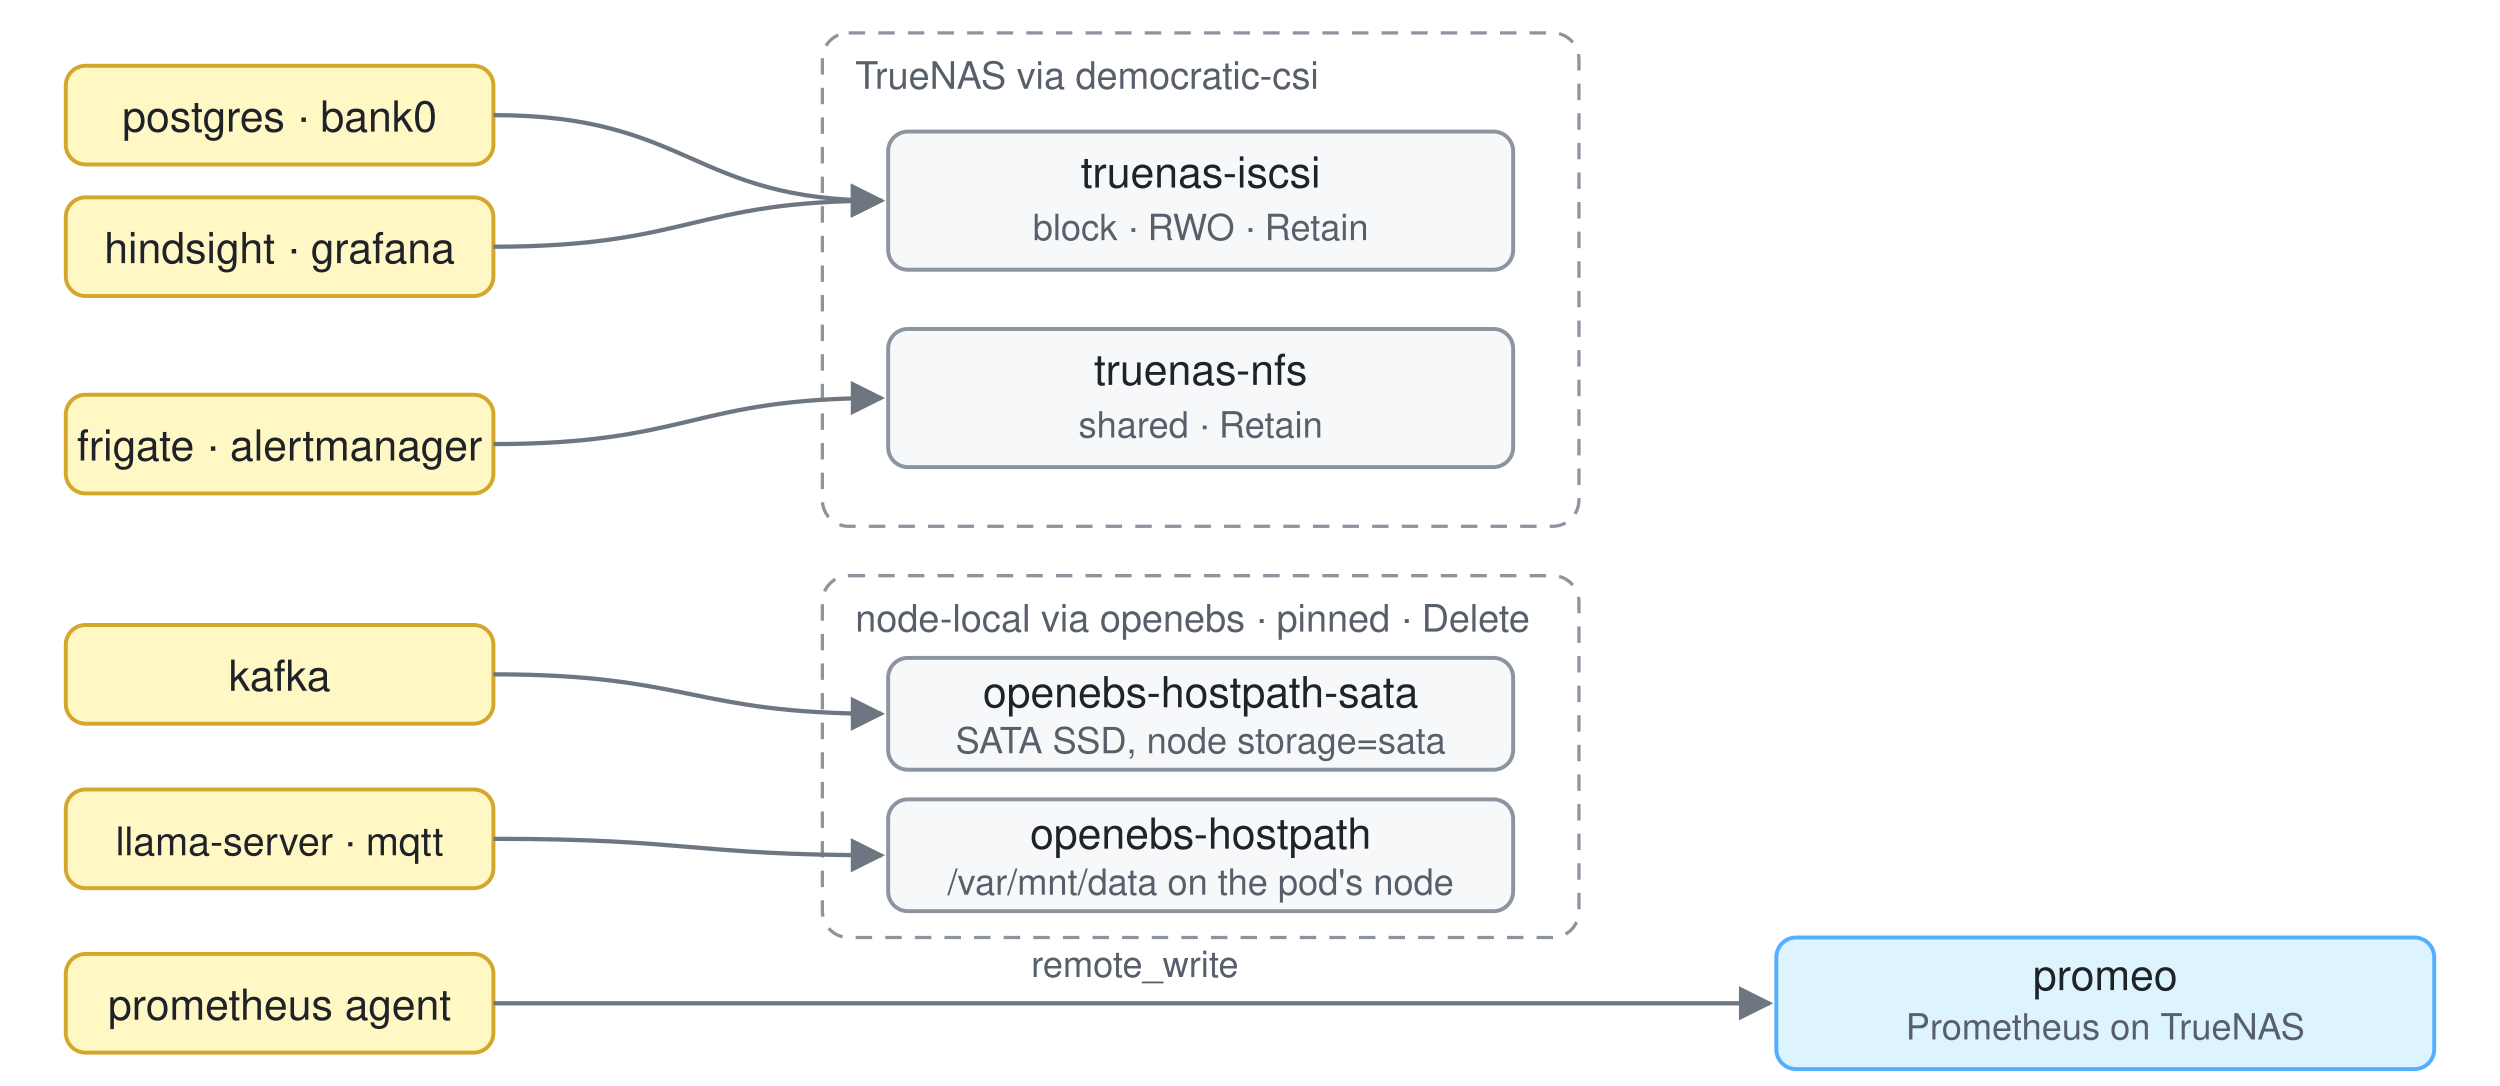
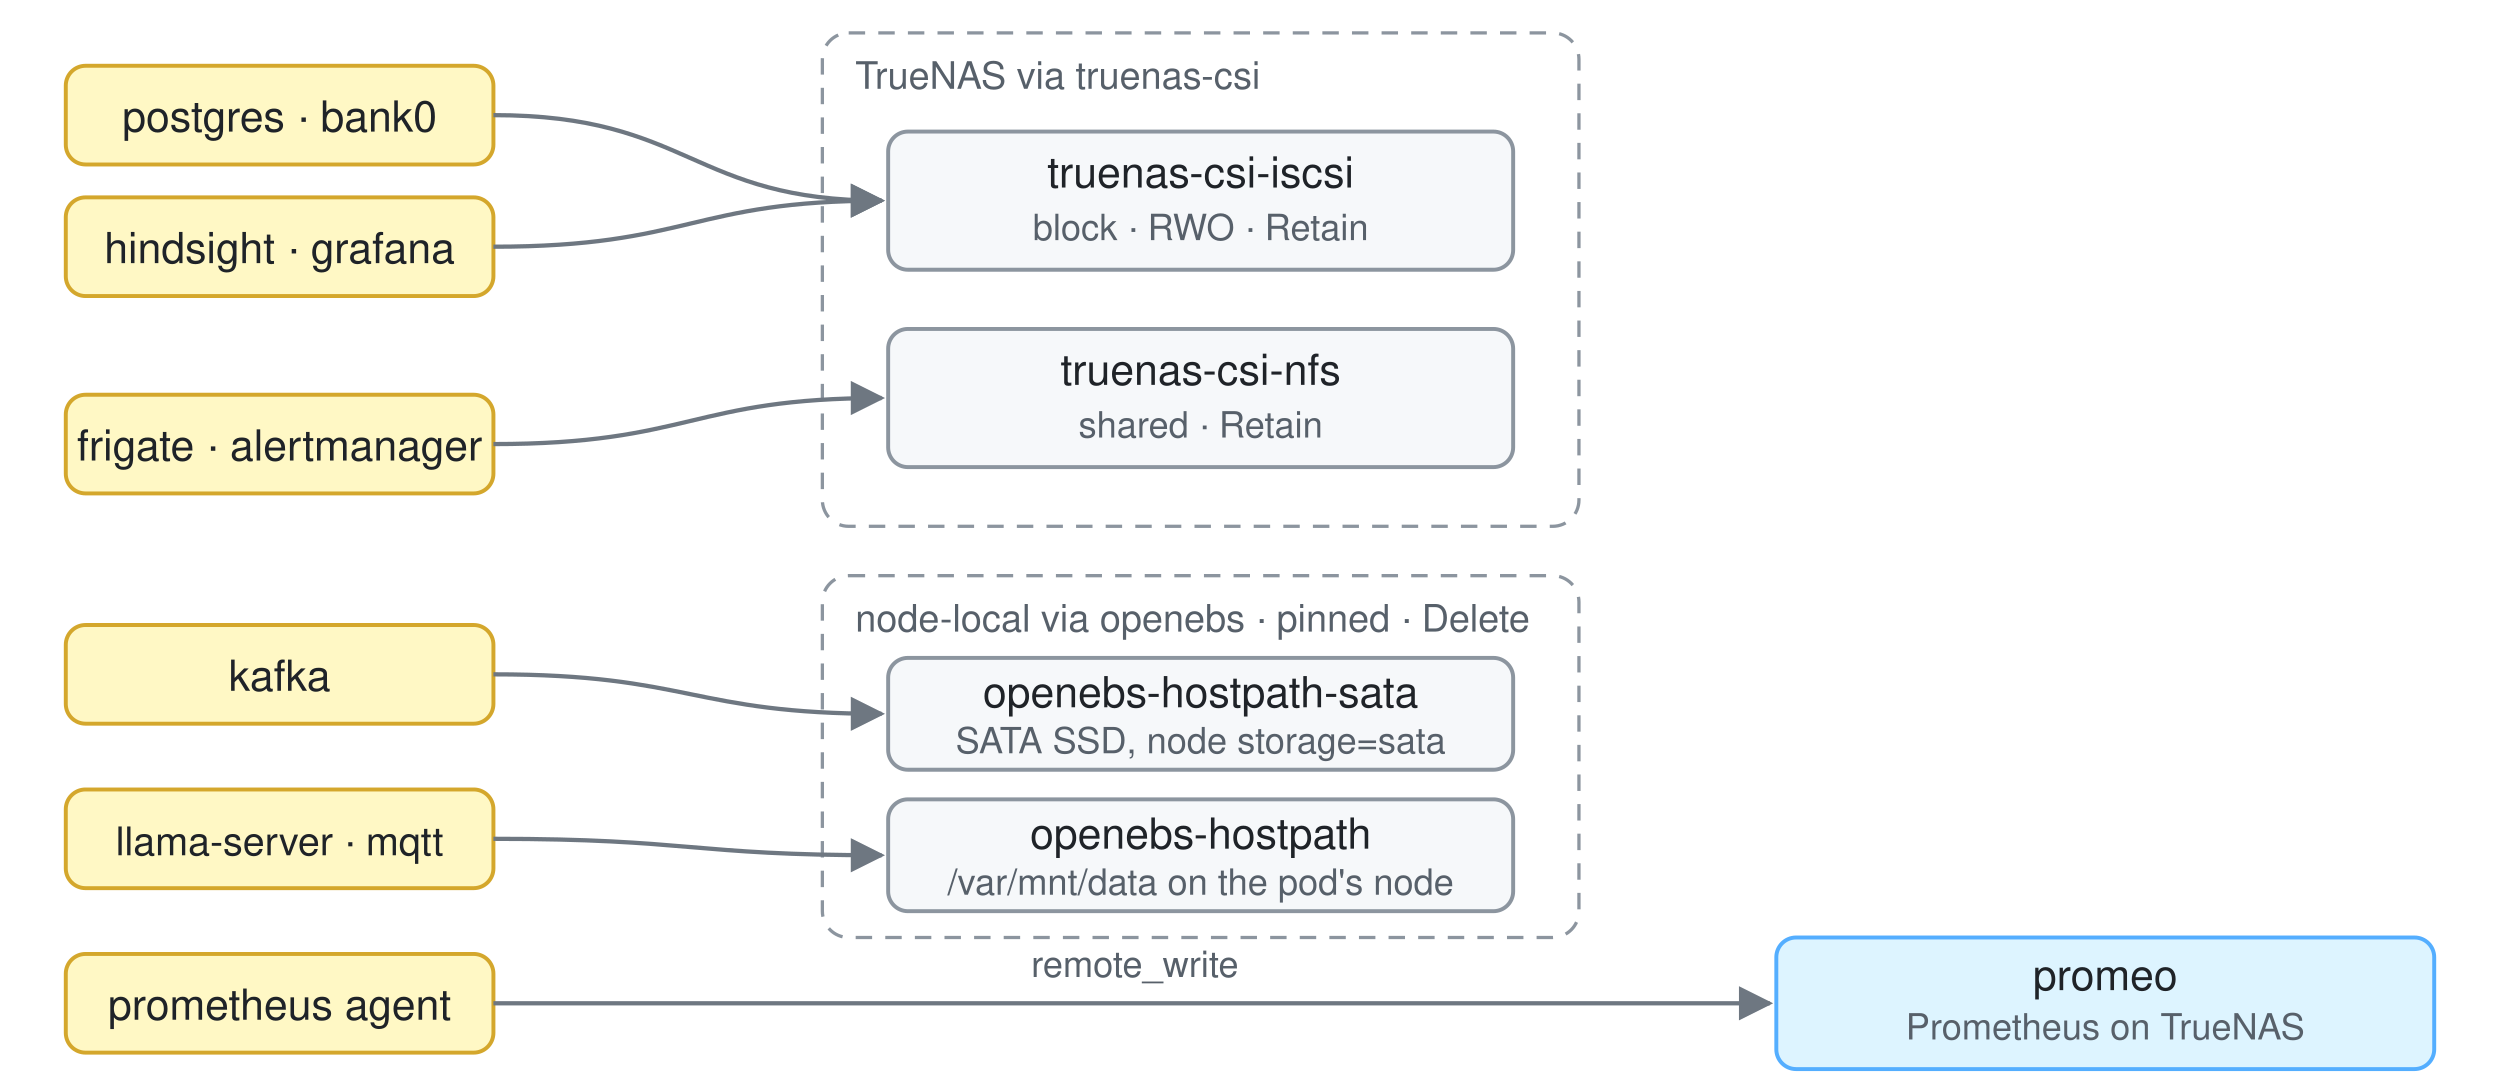
<svg xmlns="http://www.w3.org/2000/svg" viewBox="0 0 760 330" width="760" height="330" font-family="-apple-system, Segoe UI, Helvetica, Arial, sans-serif" font-size="13">
  <defs>
    <marker id="a" viewBox="0 0 10 10" refX="9" refY="5" markerWidth="8" markerHeight="8" orient="auto-start-reverse">
      <path d="M0 0L10 5L0 10z" fill="#6e7781" />
    </marker>
    <style>
      .grp{fill:none;stroke:#8c959f;stroke-width:1;stroke-dasharray:5 4;rx:8}
      .gt{fill:#57606a;font-size:11.5px}
      .box{fill:#f6f8fa;stroke:#8c959f;stroke-width:1.2;rx:6}
      .app{fill:#fff8c5;stroke:#d4a72c}
      .ext{fill:#ddf4ff;stroke:#54aeff}
      .t{fill:#1f2328;text-anchor:middle}
      .s{fill:#57606a;text-anchor:middle;font-size:11px}
      .e{stroke:#6e7781;stroke-width:1.3;fill:none;marker-end:url(#a)}
      .l{fill:#57606a;font-size:11px;text-anchor:middle}
    </style>
  </defs>
  <rect class="box app" x="20" y="20" width="130" height="30" />
  <text class="t" x="85" y="40">postgres · bank0</text>
  <rect class="box app" x="20" y="60" width="130" height="30" />
  <text class="t" x="85" y="80">hindsight · grafana</text>
  <rect class="box app" x="20" y="120" width="130" height="30" />
  <text class="t" x="85" y="140">frigate · alertmanager</text>
  <rect class="box app" x="20" y="190" width="130" height="30" />
  <text class="t" x="85" y="210">kafka</text>
  <rect class="box app" x="20" y="240" width="130" height="30" />
  <text class="t" x="85" y="260" font-size="12">llama-server · mqtt</text>
  <rect class="box app" x="20" y="290" width="130" height="30" />
  <text class="t" x="85" y="310">prometheus agent</text>
  <rect class="grp" x="250" y="10" width="230" height="150" />
-   <text class="gt" x="260" y="27">TrueNAS via democratic-csi</text>
+   <text class="gt" x="260" y="27">TrueNAS via truenas-csi</text>
  <rect class="box" x="270" y="40" width="190" height="42" />
-   <text class="t" x="365" y="57">truenas-iscsi</text>
+   <text class="t" x="365" y="57">truenas-csi-iscsi</text>
  <text class="s" x="365" y="73">block · RWO · Retain</text>
  <rect class="box" x="270" y="100" width="190" height="42" />
-   <text class="t" x="365" y="117">truenas-nfs</text>
+   <text class="t" x="365" y="117">truenas-csi-nfs</text>
  <text class="s" x="365" y="133">shared · Retain</text>
  <rect class="grp" x="250" y="175" width="230" height="110" />
  <text class="gt" x="260" y="192">node-local via openebs · pinned · Delete</text>
  <rect class="box" x="270" y="200" width="190" height="34" />
  <text class="t" x="365" y="215">openebs-hostpath-sata</text>
  <text class="s" x="365" y="229">SATA SSD, node storage=sata</text>
  <rect class="box" x="270" y="243" width="190" height="34" />
  <text class="t" x="365" y="258">openebs-hostpath</text>
  <text class="s" x="365" y="272">/var/mnt/data on the pod's node</text>
  <rect class="box ext" x="540" y="285" width="200" height="40" />
  <text class="t" x="640" y="301">promeo</text>
  <text class="s" x="640" y="316">Prometheus on TrueNAS</text>
  <path class="e" d="M150 35C210 35 210 61 268 61" />
  <path class="e" d="M150 75C210 75 210 61 268 61" />
  <path class="e" d="M150 135C210 135 210 121 268 121" />
  <path class="e" d="M150 205C210 205 210 217 268 217" />
  <path class="e" d="M150 255C210 255 210 260 268 260" />
  <path class="e" d="M150 305H538" />
  <text class="l" x="345" y="297">remote_write</text>
</svg>
